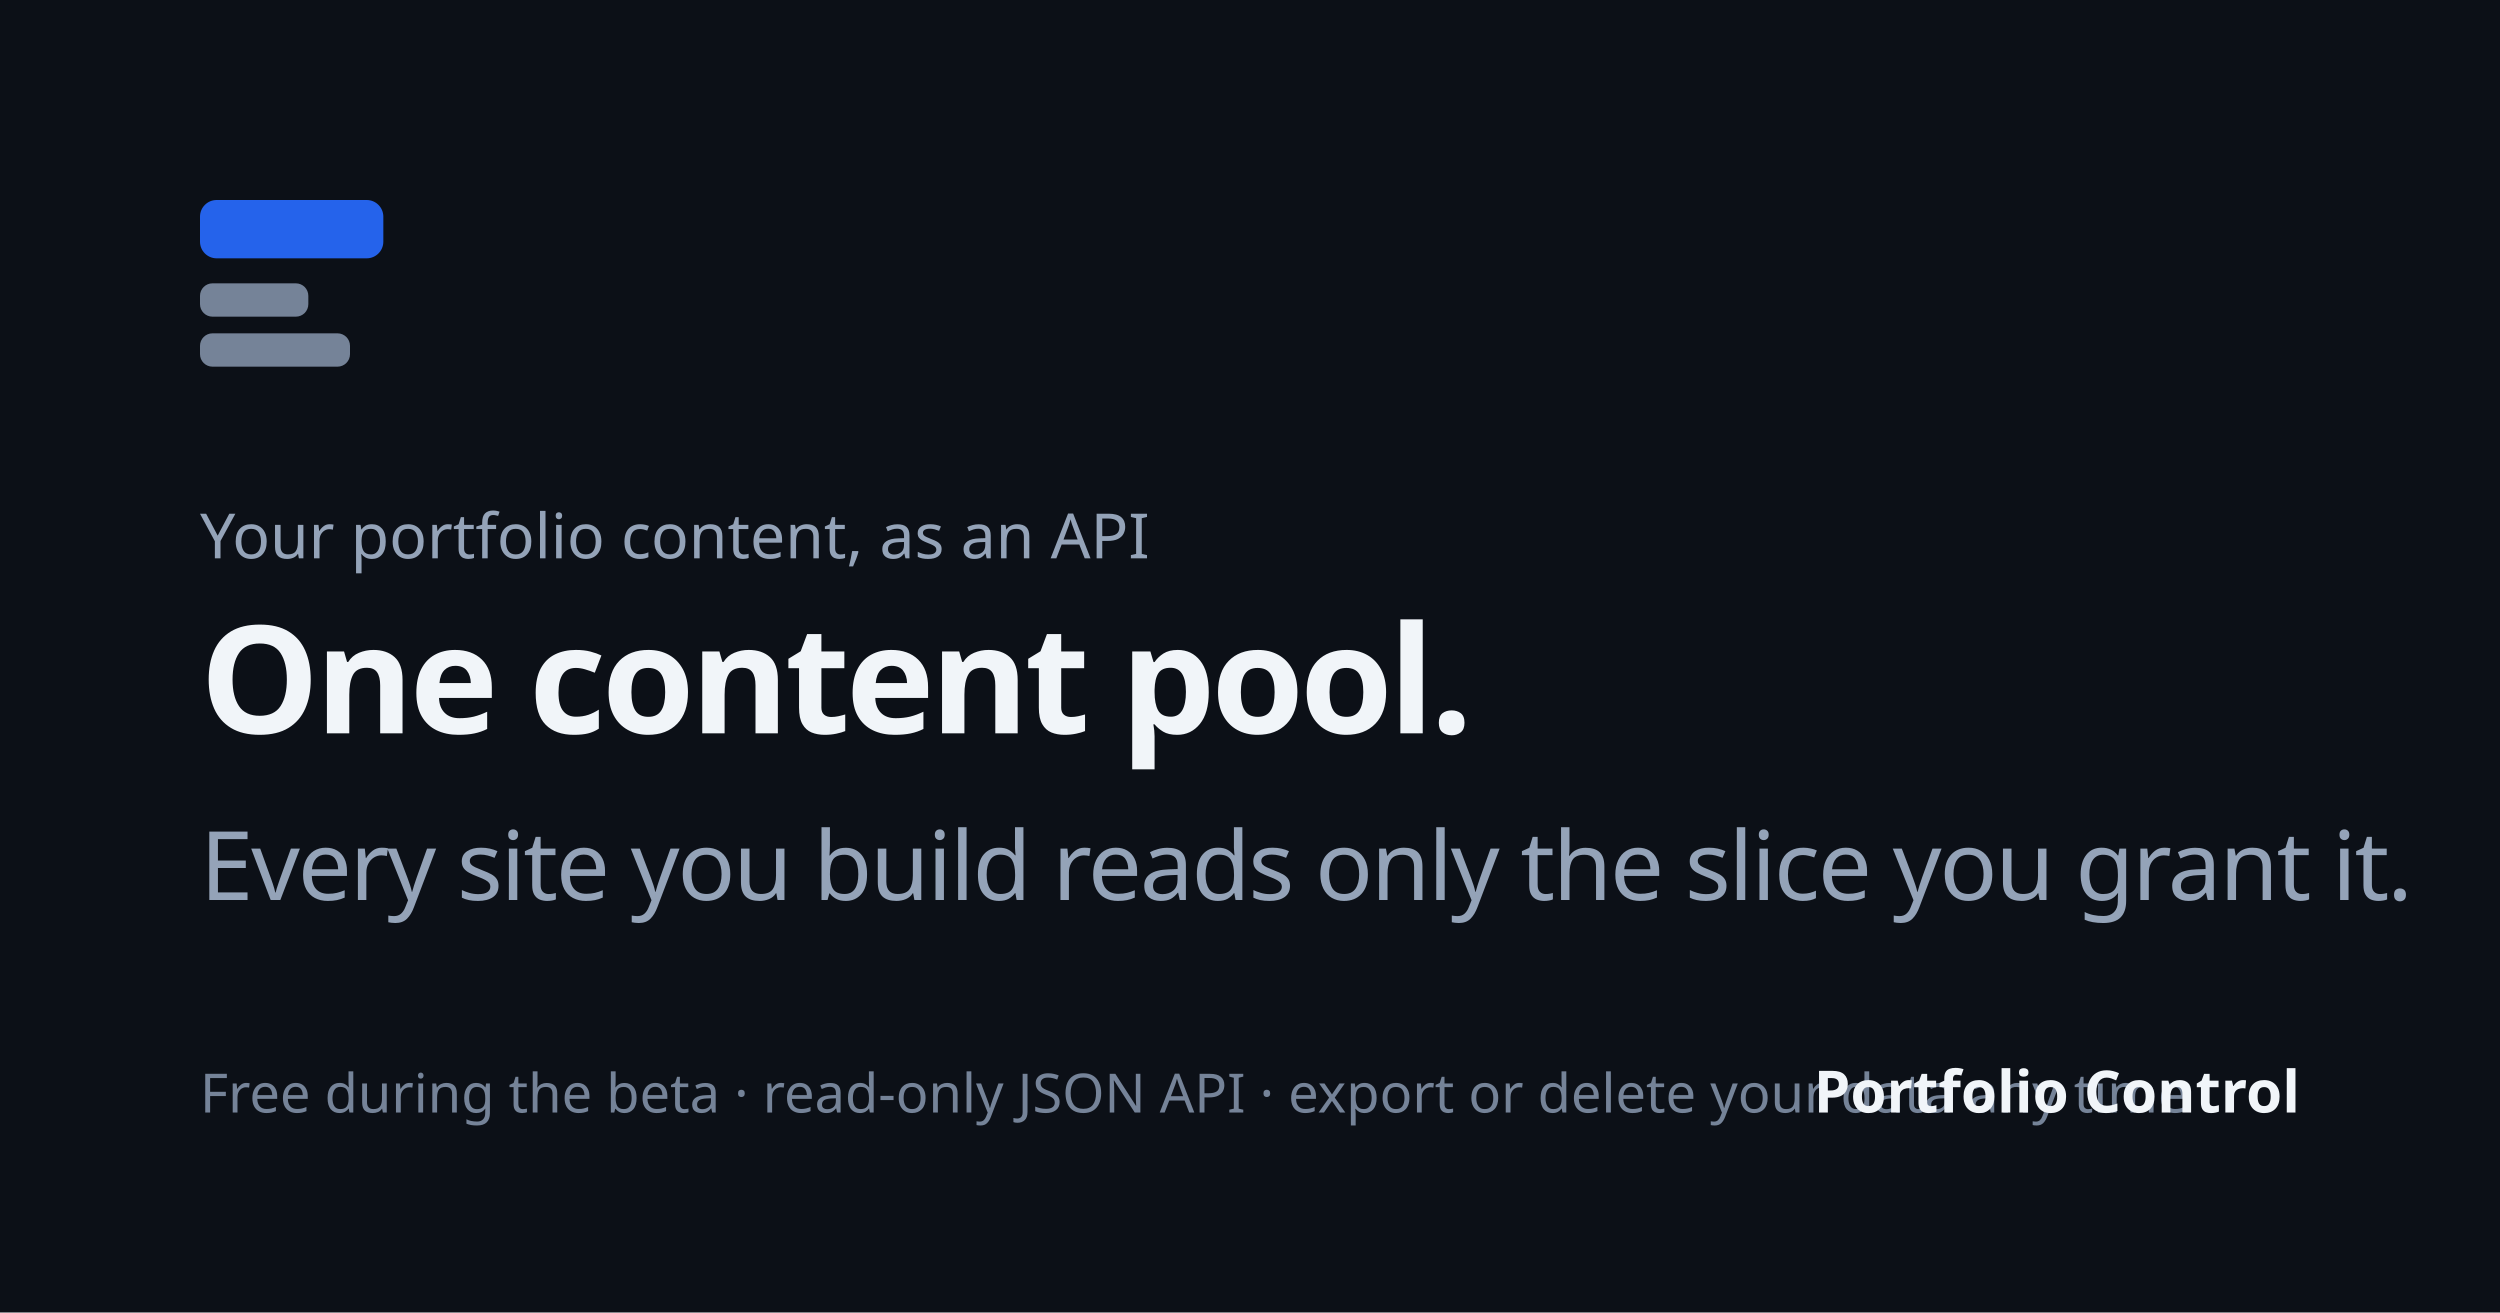
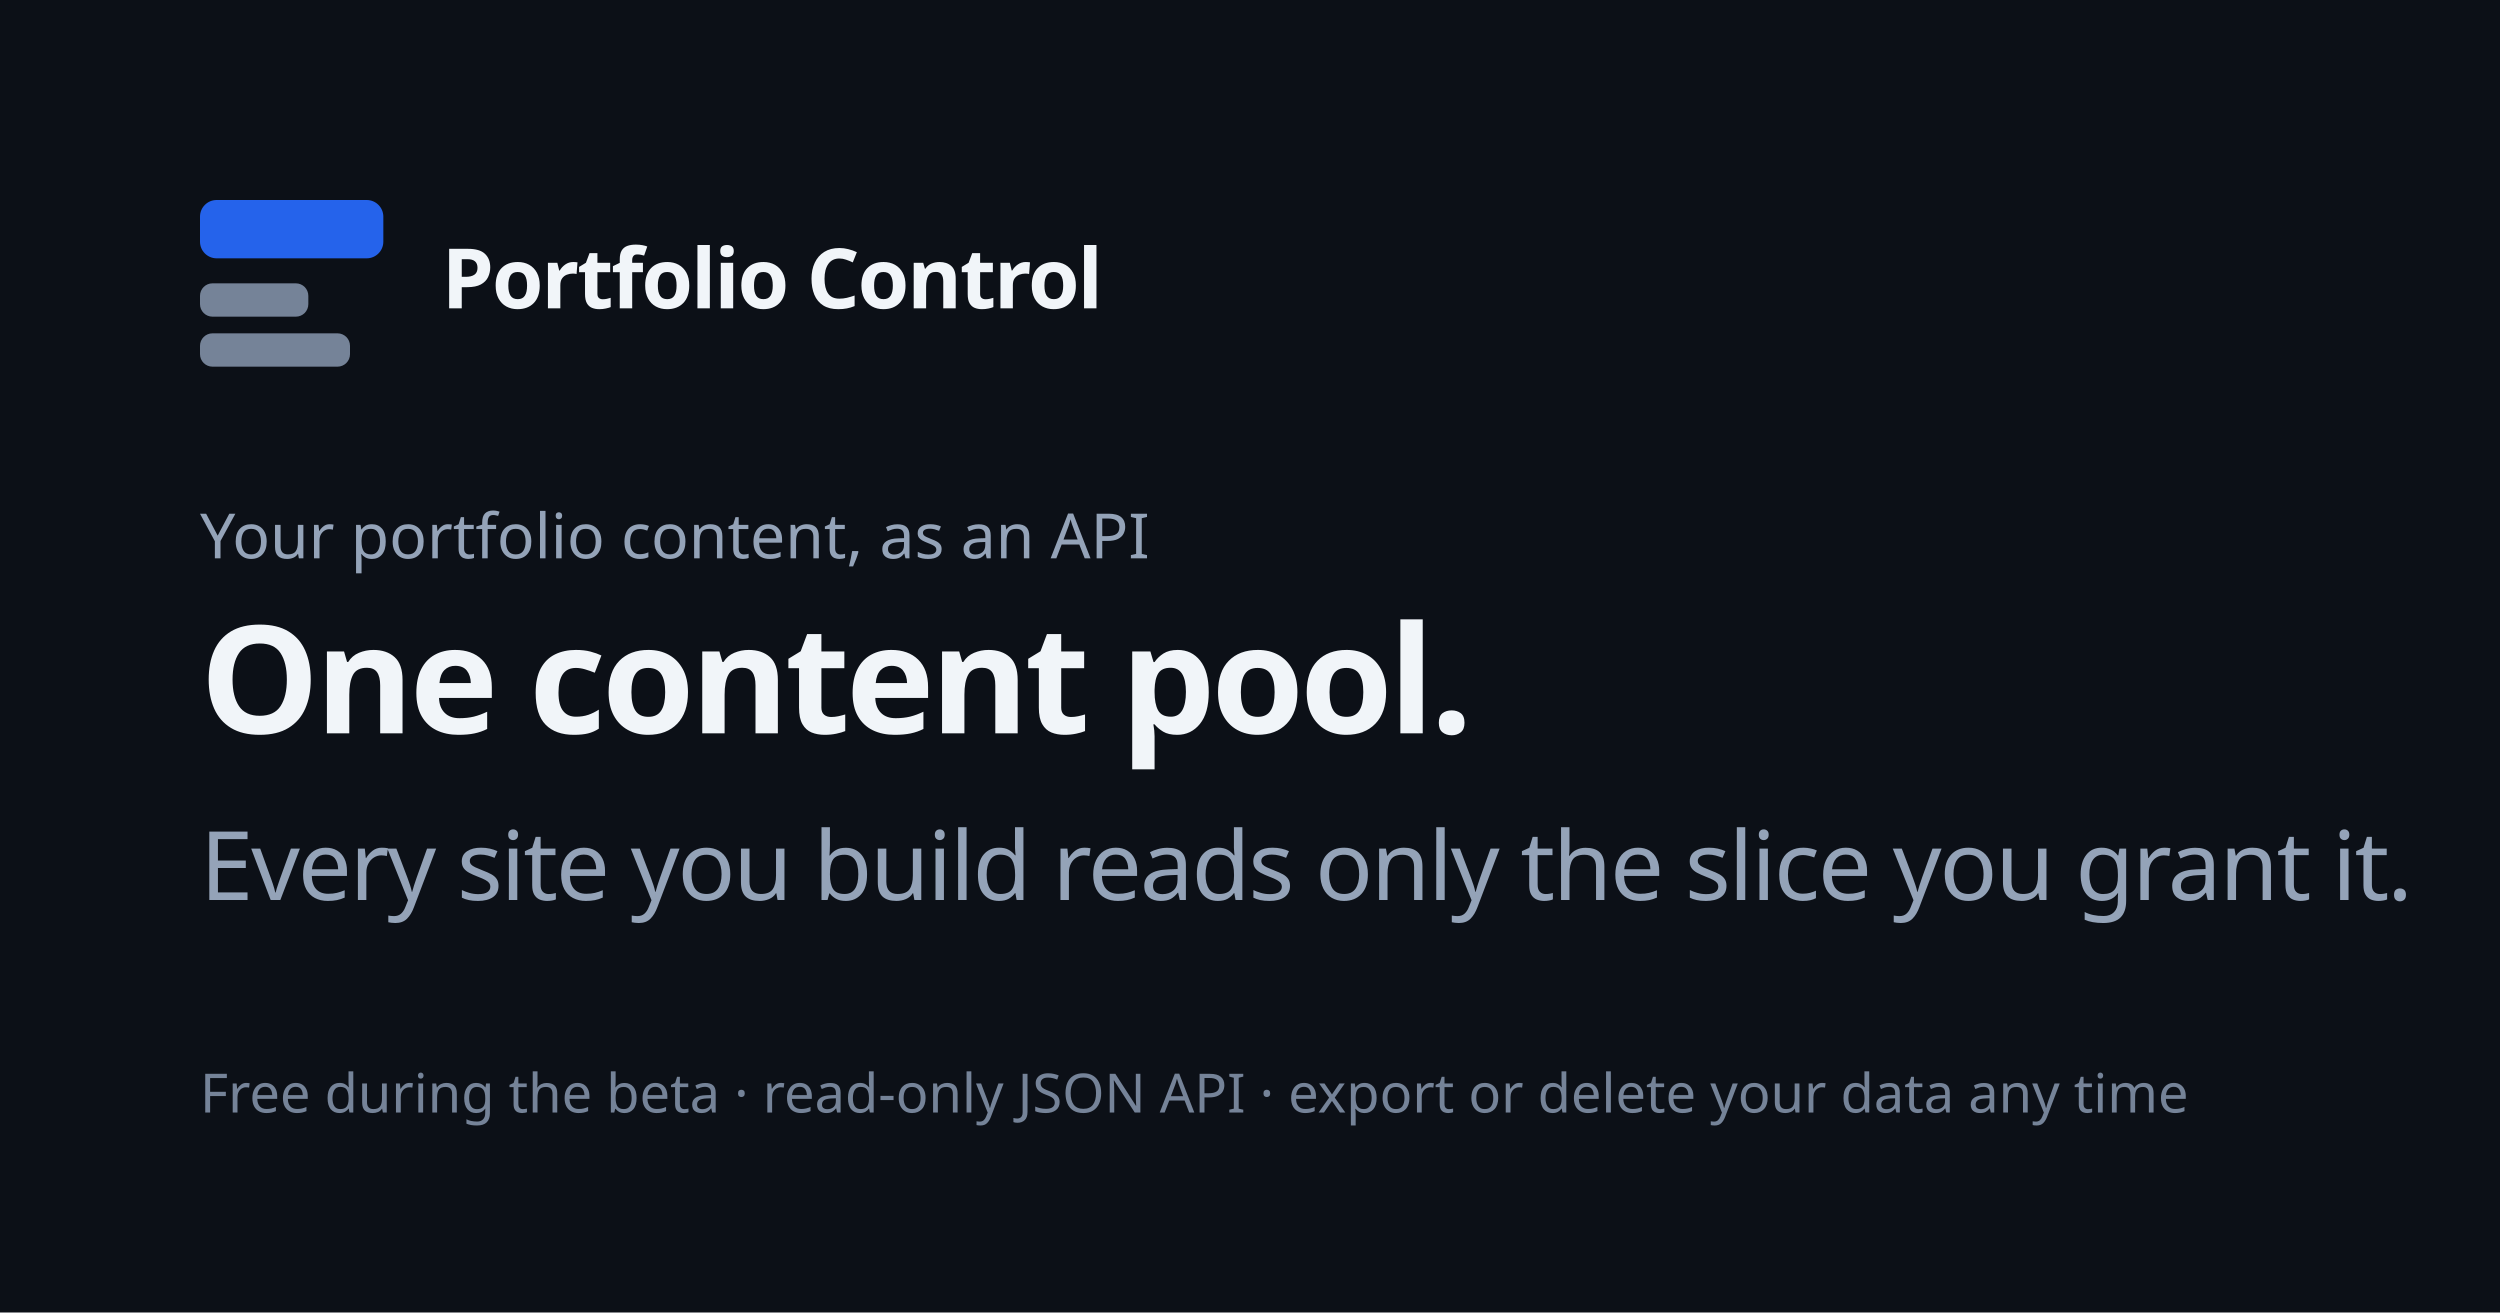
<svg xmlns="http://www.w3.org/2000/svg" width="1200" height="630" viewBox="0 0 1200 630" role="img" aria-labelledby="title desc">
  <rect width="1200" height="630" fill="#0c1017" />
  <g transform="translate(96 96)">
    <rect x="0" y="0" width="88" height="28" rx="8" fill="#2563eb" />
    <rect x="0" y="40" width="52" height="16" rx="6" fill="#758398" />
    <rect x="0" y="64" width="72" height="16" rx="6" fill="#758398" />
  </g>
  <text x="96" y="268" fill="#94a3b8" font-family="Geist, 'Segoe UI', system-ui, sans-serif" font-size="30">Your portfolio content, as an API</text>
  <text x="96" y="352" fill="#f1f5f9" font-family="'Bricolage Grotesque', Geist, 'Segoe UI', system-ui, sans-serif" font-size="72" font-weight="600" letter-spacing="-2">One content pool.</text>
  <text x="96" y="432" fill="#94a3b8" font-family="'Bricolage Grotesque', Geist, 'Segoe UI', system-ui, sans-serif" font-size="46" font-weight="500" letter-spacing="-1">Every site you build reads only the slice you grant it.</text>
  <text x="96" y="534" fill="#758398" font-family="Geist, 'Segoe UI', system-ui, sans-serif" font-size="26">Free during the beta · read-only JSON API · export or delete your data any time</text>
-   <text x="1104" y="534" text-anchor="end" fill="#f1f5f9" font-family="Geist, 'Segoe UI', system-ui, sans-serif" font-size="28" font-weight="600">Portfolio Control</text>
+   <text x="212" y="148" fill="#f1f5f9" font-family="'Bricolage Grotesque', Geist, 'Segoe UI', system-ui, sans-serif" font-size="40" font-weight="600" letter-spacing="-1">Portfolio Control</text>
</svg>
